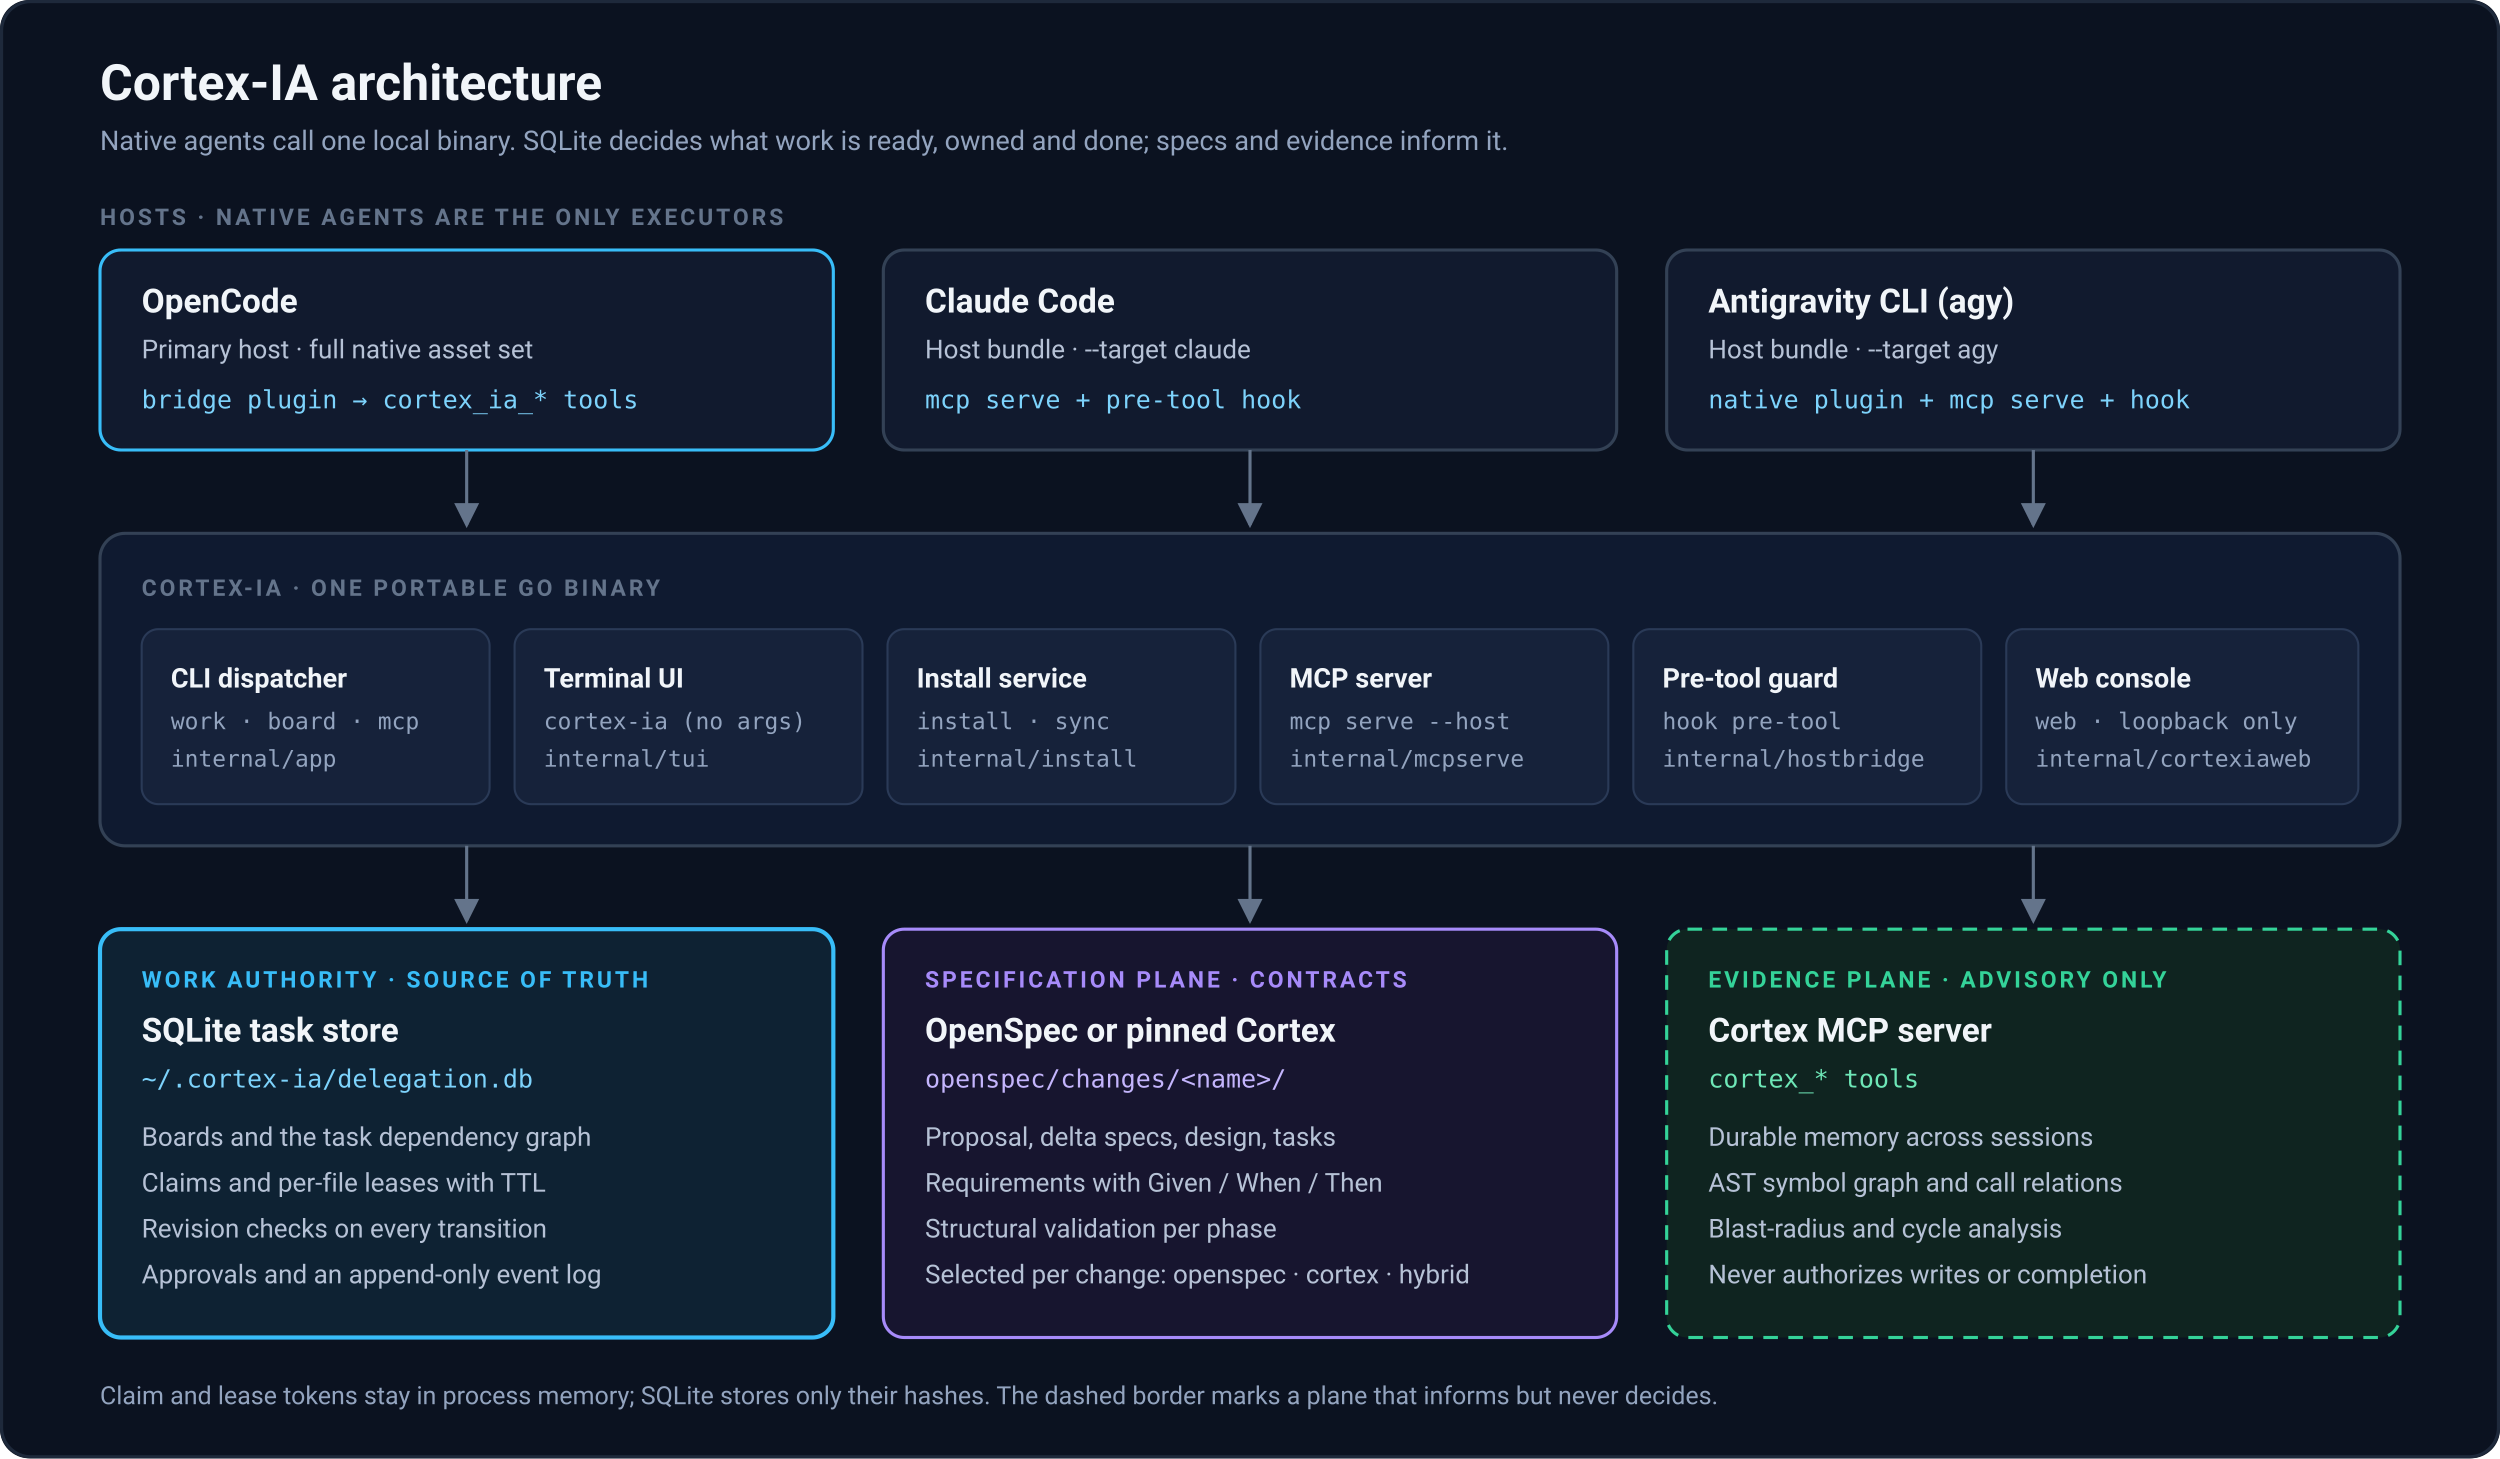
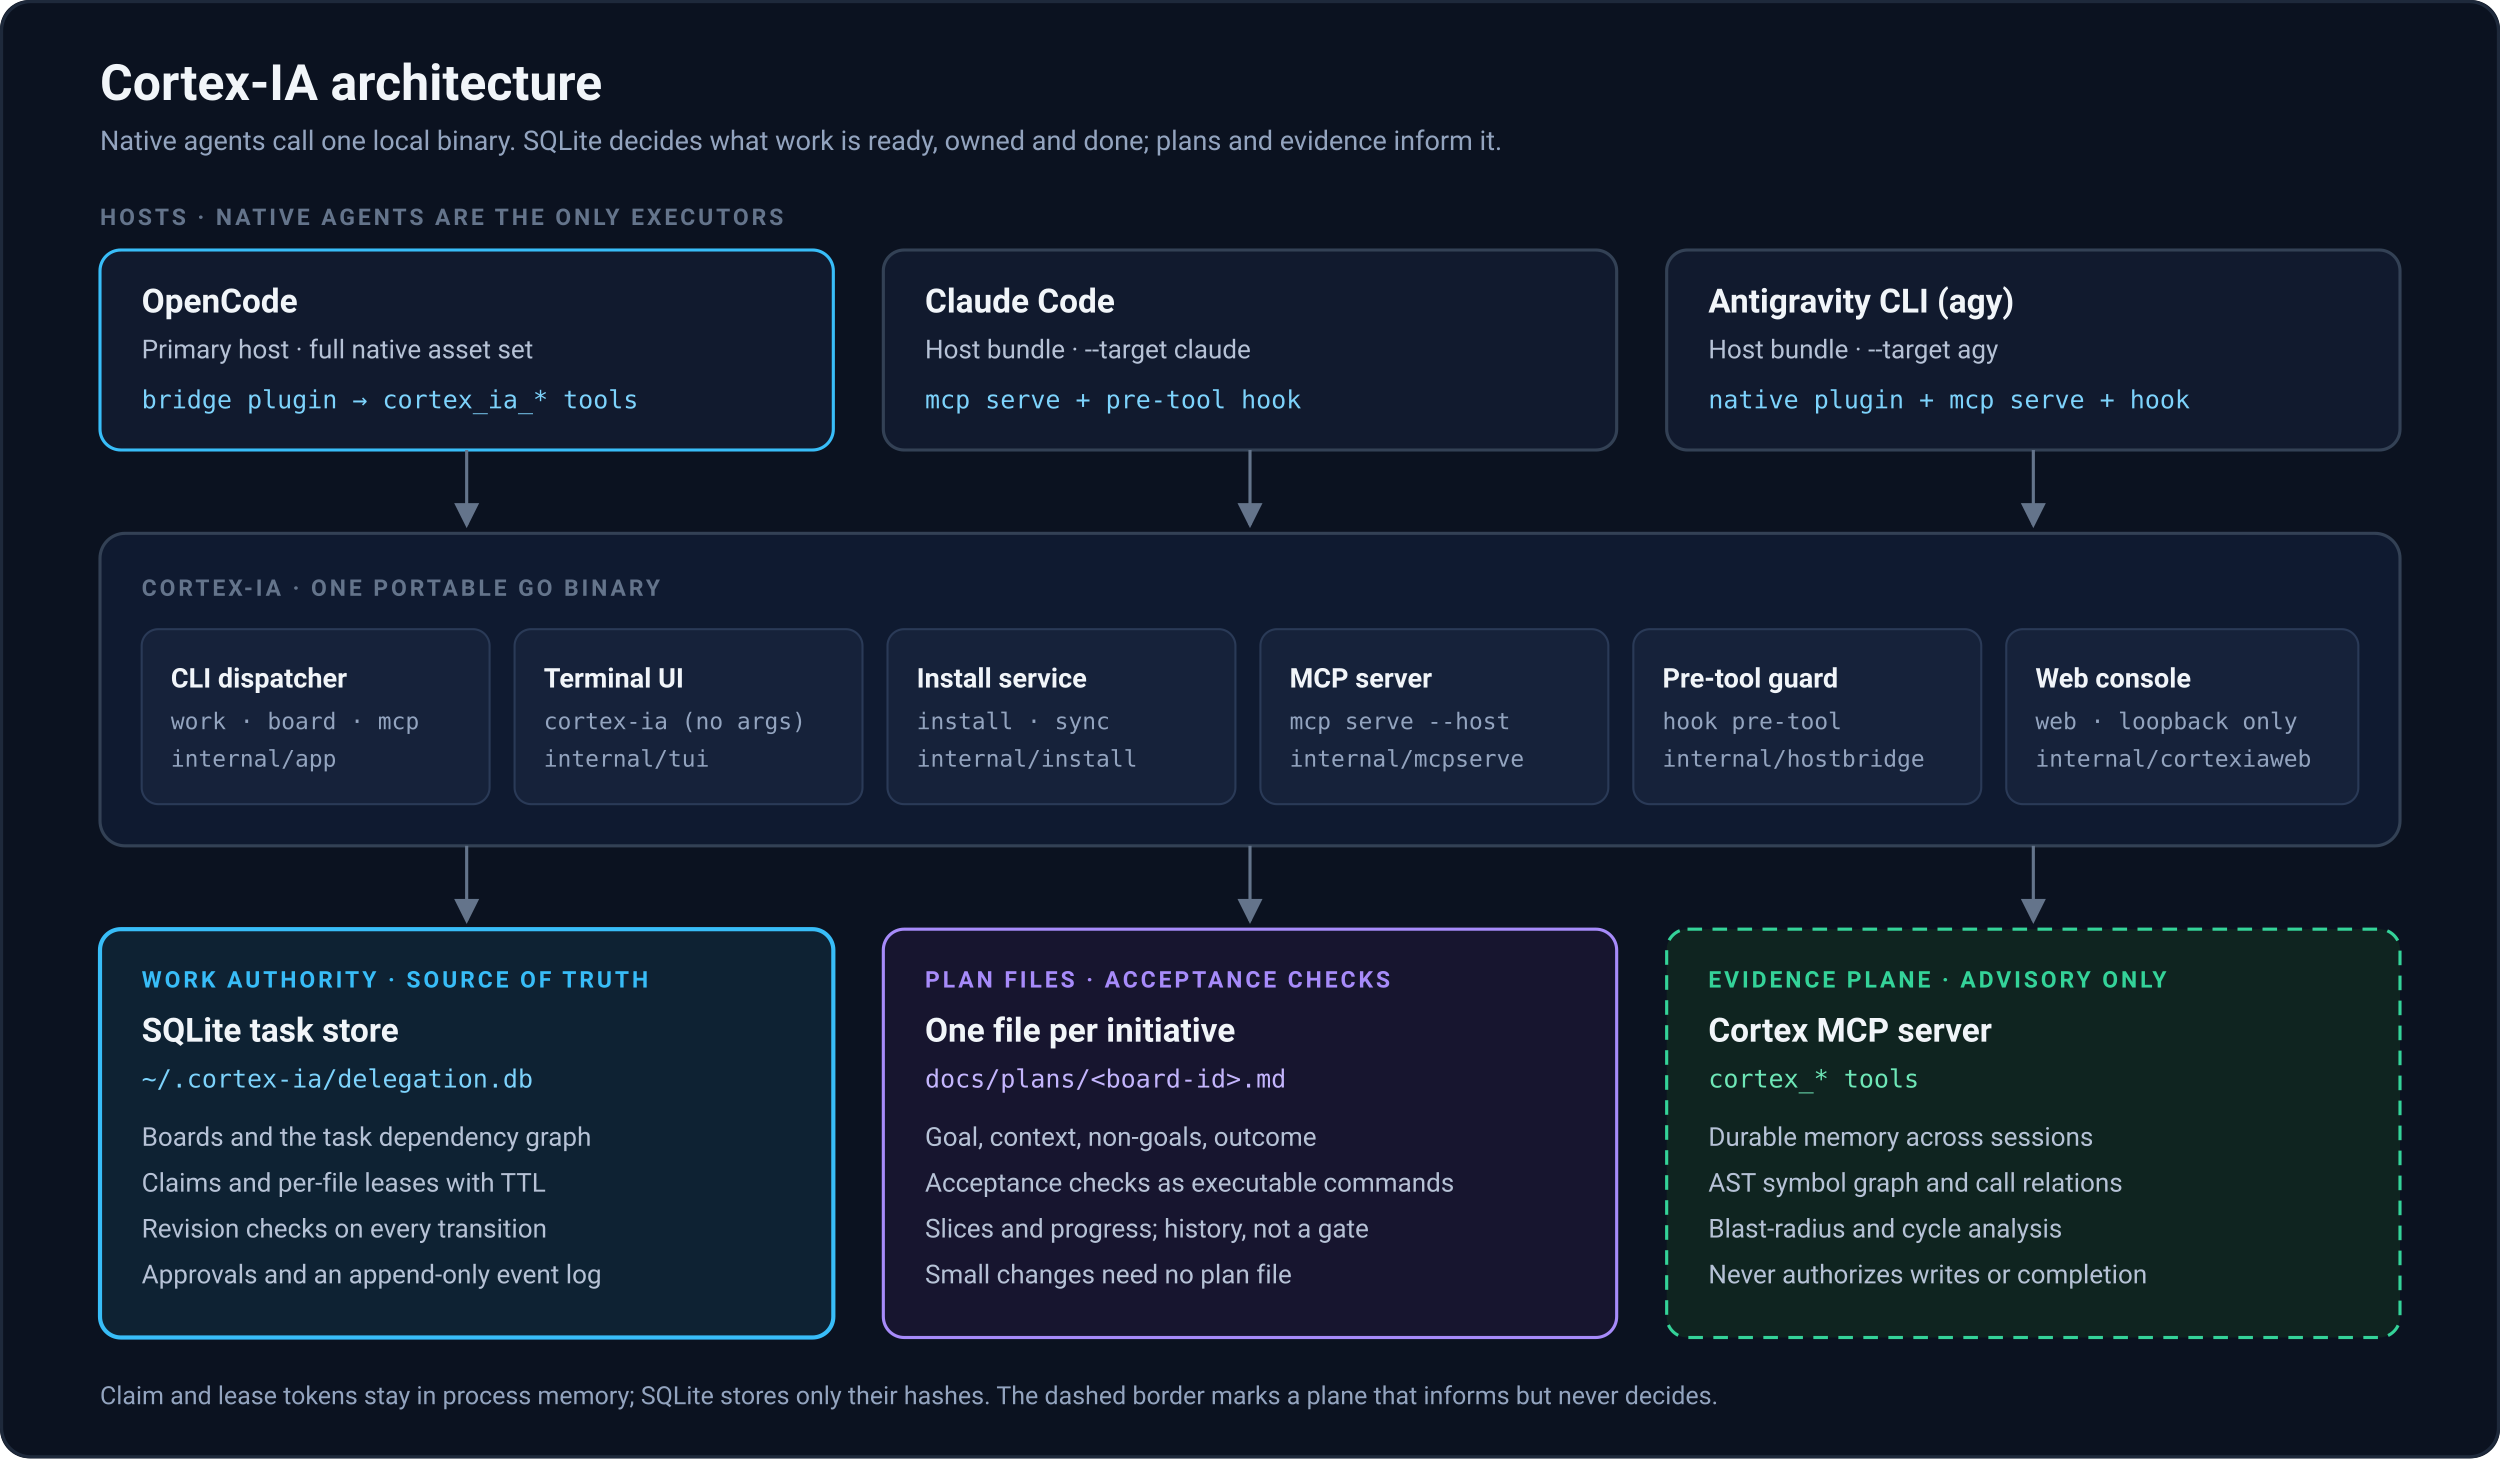
<svg xmlns="http://www.w3.org/2000/svg" viewBox="0 0 1200 700" width="100%" role="img" aria-labelledby="archTitle archDesc">
  <defs>
    <marker id="archArrow" markerWidth="10" markerHeight="10" refX="8" refY="5" orient="auto">
      <path d="M1 1 L9 5 L1 9 Z" fill="#64748B" />
    </marker>
  </defs>
  <style>
    .t { font-family: -apple-system, BlinkMacSystemFont, 'Segoe UI', Roboto, Helvetica, Arial, sans-serif; }
    .m { font-family: ui-monospace, SFMono-Regular, Menlo, Consolas, monospace; }
    .h1 { font-size: 24px; font-weight: 700; fill: #F1F5F9; }
    .sub { font-size: 13px; fill: #93A4BF; }
    .band { font-size: 11px; font-weight: 700; letter-spacing: 1.4px; fill: #64748B; }
    .name { font-size: 16px; font-weight: 700; fill: #F1F5F9; }
    .line { font-size: 12.5px; fill: #B6C2D6; }
    .code { font-size: 12px; fill: #7DD3FC; }
    .chipname { font-size: 13px; font-weight: 700; fill: #F1F5F9; }
    .chipcode { font-size: 11px; fill: #93A4BF; }
    .note { font-size: 12px; fill: #93A4BF; }
  </style>
  <rect width="1200" height="700" rx="14" fill="#0B1220" />
  <rect x="0.75" y="0.75" width="1198.5" height="698.5" rx="14" fill="none" stroke="#1E293B" stroke-width="1.5" />
  <text x="48" y="48" class="t h1">Cortex-IA architecture</text>
-   <text x="48" y="72" class="t sub">Native agents call one local binary. SQLite decides what work is ready, owned and done; specs and evidence inform it.</text>
+   <text x="48" y="72" class="t sub">Native agents call one local binary. SQLite decides what work is ready, owned and done; plans and evidence inform it.</text>
  <text x="48" y="108" class="t band">HOSTS · NATIVE AGENTS ARE THE ONLY EXECUTORS</text>
  <g>
    <rect x="48" y="120" width="352" height="96" rx="10" fill="#111A2E" stroke="#38BDF8" stroke-width="1.5" />
    <text x="68" y="150" class="t name">OpenCode</text>
    <text x="68" y="172" class="t line">Primary host · full native asset set</text>
    <text x="68" y="196" class="m code">bridge plugin → cortex_ia_* tools</text>
    <rect x="424" y="120" width="352" height="96" rx="10" fill="#111A2E" stroke="#334155" stroke-width="1.5" />
    <text x="444" y="150" class="t name">Claude Code</text>
    <text x="444" y="172" class="t line">Host bundle · --target claude</text>
    <text x="444" y="196" class="m code">mcp serve + pre-tool hook</text>
    <rect x="800" y="120" width="352" height="96" rx="10" fill="#111A2E" stroke="#334155" stroke-width="1.5" />
    <text x="820" y="150" class="t name">Antigravity CLI (agy)</text>
    <text x="820" y="172" class="t line">Host bundle · --target agy</text>
    <text x="820" y="196" class="m code">native plugin + mcp serve + hook</text>
  </g>
  <path d="M224 216 V252" stroke="#64748B" stroke-width="1.5" marker-end="url(#archArrow)" />
  <path d="M600 216 V252" stroke="#64748B" stroke-width="1.5" marker-end="url(#archArrow)" />
  <path d="M976 216 V252" stroke="#64748B" stroke-width="1.5" marker-end="url(#archArrow)" />
  <rect x="48" y="256" width="1104" height="150" rx="12" fill="#0F1A30" stroke="#334155" stroke-width="1.5" />
  <text x="68" y="286" class="t band">CORTEX-IA · ONE PORTABLE GO BINARY</text>
  <g>
    <rect x="68" y="302" width="167" height="84" rx="8" fill="#16223A" stroke="#2A3A57" />
    <text x="82" y="330" class="t chipname">CLI dispatcher</text>
    <text x="82" y="350" class="m chipcode">work · board · mcp</text>
    <text x="82" y="368" class="m chipcode">internal/app</text>
    <rect x="247" y="302" width="167" height="84" rx="8" fill="#16223A" stroke="#2A3A57" />
    <text x="261" y="330" class="t chipname">Terminal UI</text>
    <text x="261" y="350" class="m chipcode">cortex-ia (no args)</text>
    <text x="261" y="368" class="m chipcode">internal/tui</text>
    <rect x="426" y="302" width="167" height="84" rx="8" fill="#16223A" stroke="#2A3A57" />
    <text x="440" y="330" class="t chipname">Install service</text>
    <text x="440" y="350" class="m chipcode">install · sync</text>
    <text x="440" y="368" class="m chipcode">internal/install</text>
    <rect x="605" y="302" width="167" height="84" rx="8" fill="#16223A" stroke="#2A3A57" />
    <text x="619" y="330" class="t chipname">MCP server</text>
    <text x="619" y="350" class="m chipcode">mcp serve --host</text>
    <text x="619" y="368" class="m chipcode">internal/mcpserve</text>
    <rect x="784" y="302" width="167" height="84" rx="8" fill="#16223A" stroke="#2A3A57" />
    <text x="798" y="330" class="t chipname">Pre-tool guard</text>
    <text x="798" y="350" class="m chipcode">hook pre-tool</text>
    <text x="798" y="368" class="m chipcode">internal/hostbridge</text>
    <rect x="963" y="302" width="169" height="84" rx="8" fill="#16223A" stroke="#2A3A57" />
    <text x="977" y="330" class="t chipname">Web console</text>
    <text x="977" y="350" class="m chipcode">web · loopback only</text>
    <text x="977" y="368" class="m chipcode">internal/cortexiaweb</text>
  </g>
  <path d="M224 406 V442" stroke="#64748B" stroke-width="1.5" marker-end="url(#archArrow)" />
  <path d="M600 406 V442" stroke="#64748B" stroke-width="1.5" marker-end="url(#archArrow)" />
  <path d="M976 406 V442" stroke="#64748B" stroke-width="1.5" marker-end="url(#archArrow)" />
  <g>
    <rect x="48" y="446" width="352" height="196" rx="10" fill="#0E2233" stroke="#38BDF8" stroke-width="2" />
    <text x="68" y="474" class="t band" fill="#38BDF8" style="fill:#38BDF8">WORK AUTHORITY · SOURCE OF TRUTH</text>
    <text x="68" y="500" class="t name">SQLite task store</text>
    <text x="68" y="522" class="m code">~/.cortex-ia/delegation.db</text>
    <text x="68" y="550" class="t line">Boards and the task dependency graph</text>
    <text x="68" y="572" class="t line">Claims and per-file leases with TTL</text>
    <text x="68" y="594" class="t line">Revision checks on every transition</text>
    <text x="68" y="616" class="t line">Approvals and an append-only event log</text>
    <rect x="424" y="446" width="352" height="196" rx="10" fill="#17152F" stroke="#A78BFA" stroke-width="1.5" />
-     <text x="444" y="474" class="t band" style="fill:#A78BFA">SPECIFICATION PLANE · CONTRACTS</text>
-     <text x="444" y="500" class="t name">OpenSpec or pinned Cortex</text>
-     <text x="444" y="522" class="m code" style="fill:#C4B5FD">openspec/changes/&lt;name&gt;/</text>
-     <text x="444" y="550" class="t line">Proposal, delta specs, design, tasks</text>
-     <text x="444" y="572" class="t line">Requirements with Given / When / Then</text>
-     <text x="444" y="594" class="t line">Structural validation per phase</text>
-     <text x="444" y="616" class="t line">Selected per change: openspec · cortex · hybrid</text>
+     <text x="444" y="474" class="t band" style="fill:#A78BFA">PLAN FILES · ACCEPTANCE CHECKS</text>
+     <text x="444" y="500" class="t name">One file per initiative</text>
+     <text x="444" y="522" class="m code" style="fill:#C4B5FD">docs/plans/&lt;board-id&gt;.md</text>
+     <text x="444" y="550" class="t line">Goal, context, non-goals, outcome</text>
+     <text x="444" y="572" class="t line">Acceptance checks as executable commands</text>
+     <text x="444" y="594" class="t line">Slices and progress; history, not a gate</text>
+     <text x="444" y="616" class="t line">Small changes need no plan file</text>
    <rect x="800" y="446" width="352" height="196" rx="10" fill="#0F2420" stroke="#34D399" stroke-width="1.5" stroke-dasharray="7 5" />
    <text x="820" y="474" class="t band" style="fill:#34D399">EVIDENCE PLANE · ADVISORY ONLY</text>
    <text x="820" y="500" class="t name">Cortex MCP server</text>
    <text x="820" y="522" class="m code" style="fill:#6EE7B7">cortex_* tools</text>
    <text x="820" y="550" class="t line">Durable memory across sessions</text>
    <text x="820" y="572" class="t line">AST symbol graph and call relations</text>
    <text x="820" y="594" class="t line">Blast-radius and cycle analysis</text>
    <text x="820" y="616" class="t line">Never authorizes writes or completion</text>
  </g>
  <text x="48" y="674" class="t note">Claim and lease tokens stay in process memory; SQLite stores only their hashes. The dashed border marks a plane that informs but never decides.</text>
</svg>
